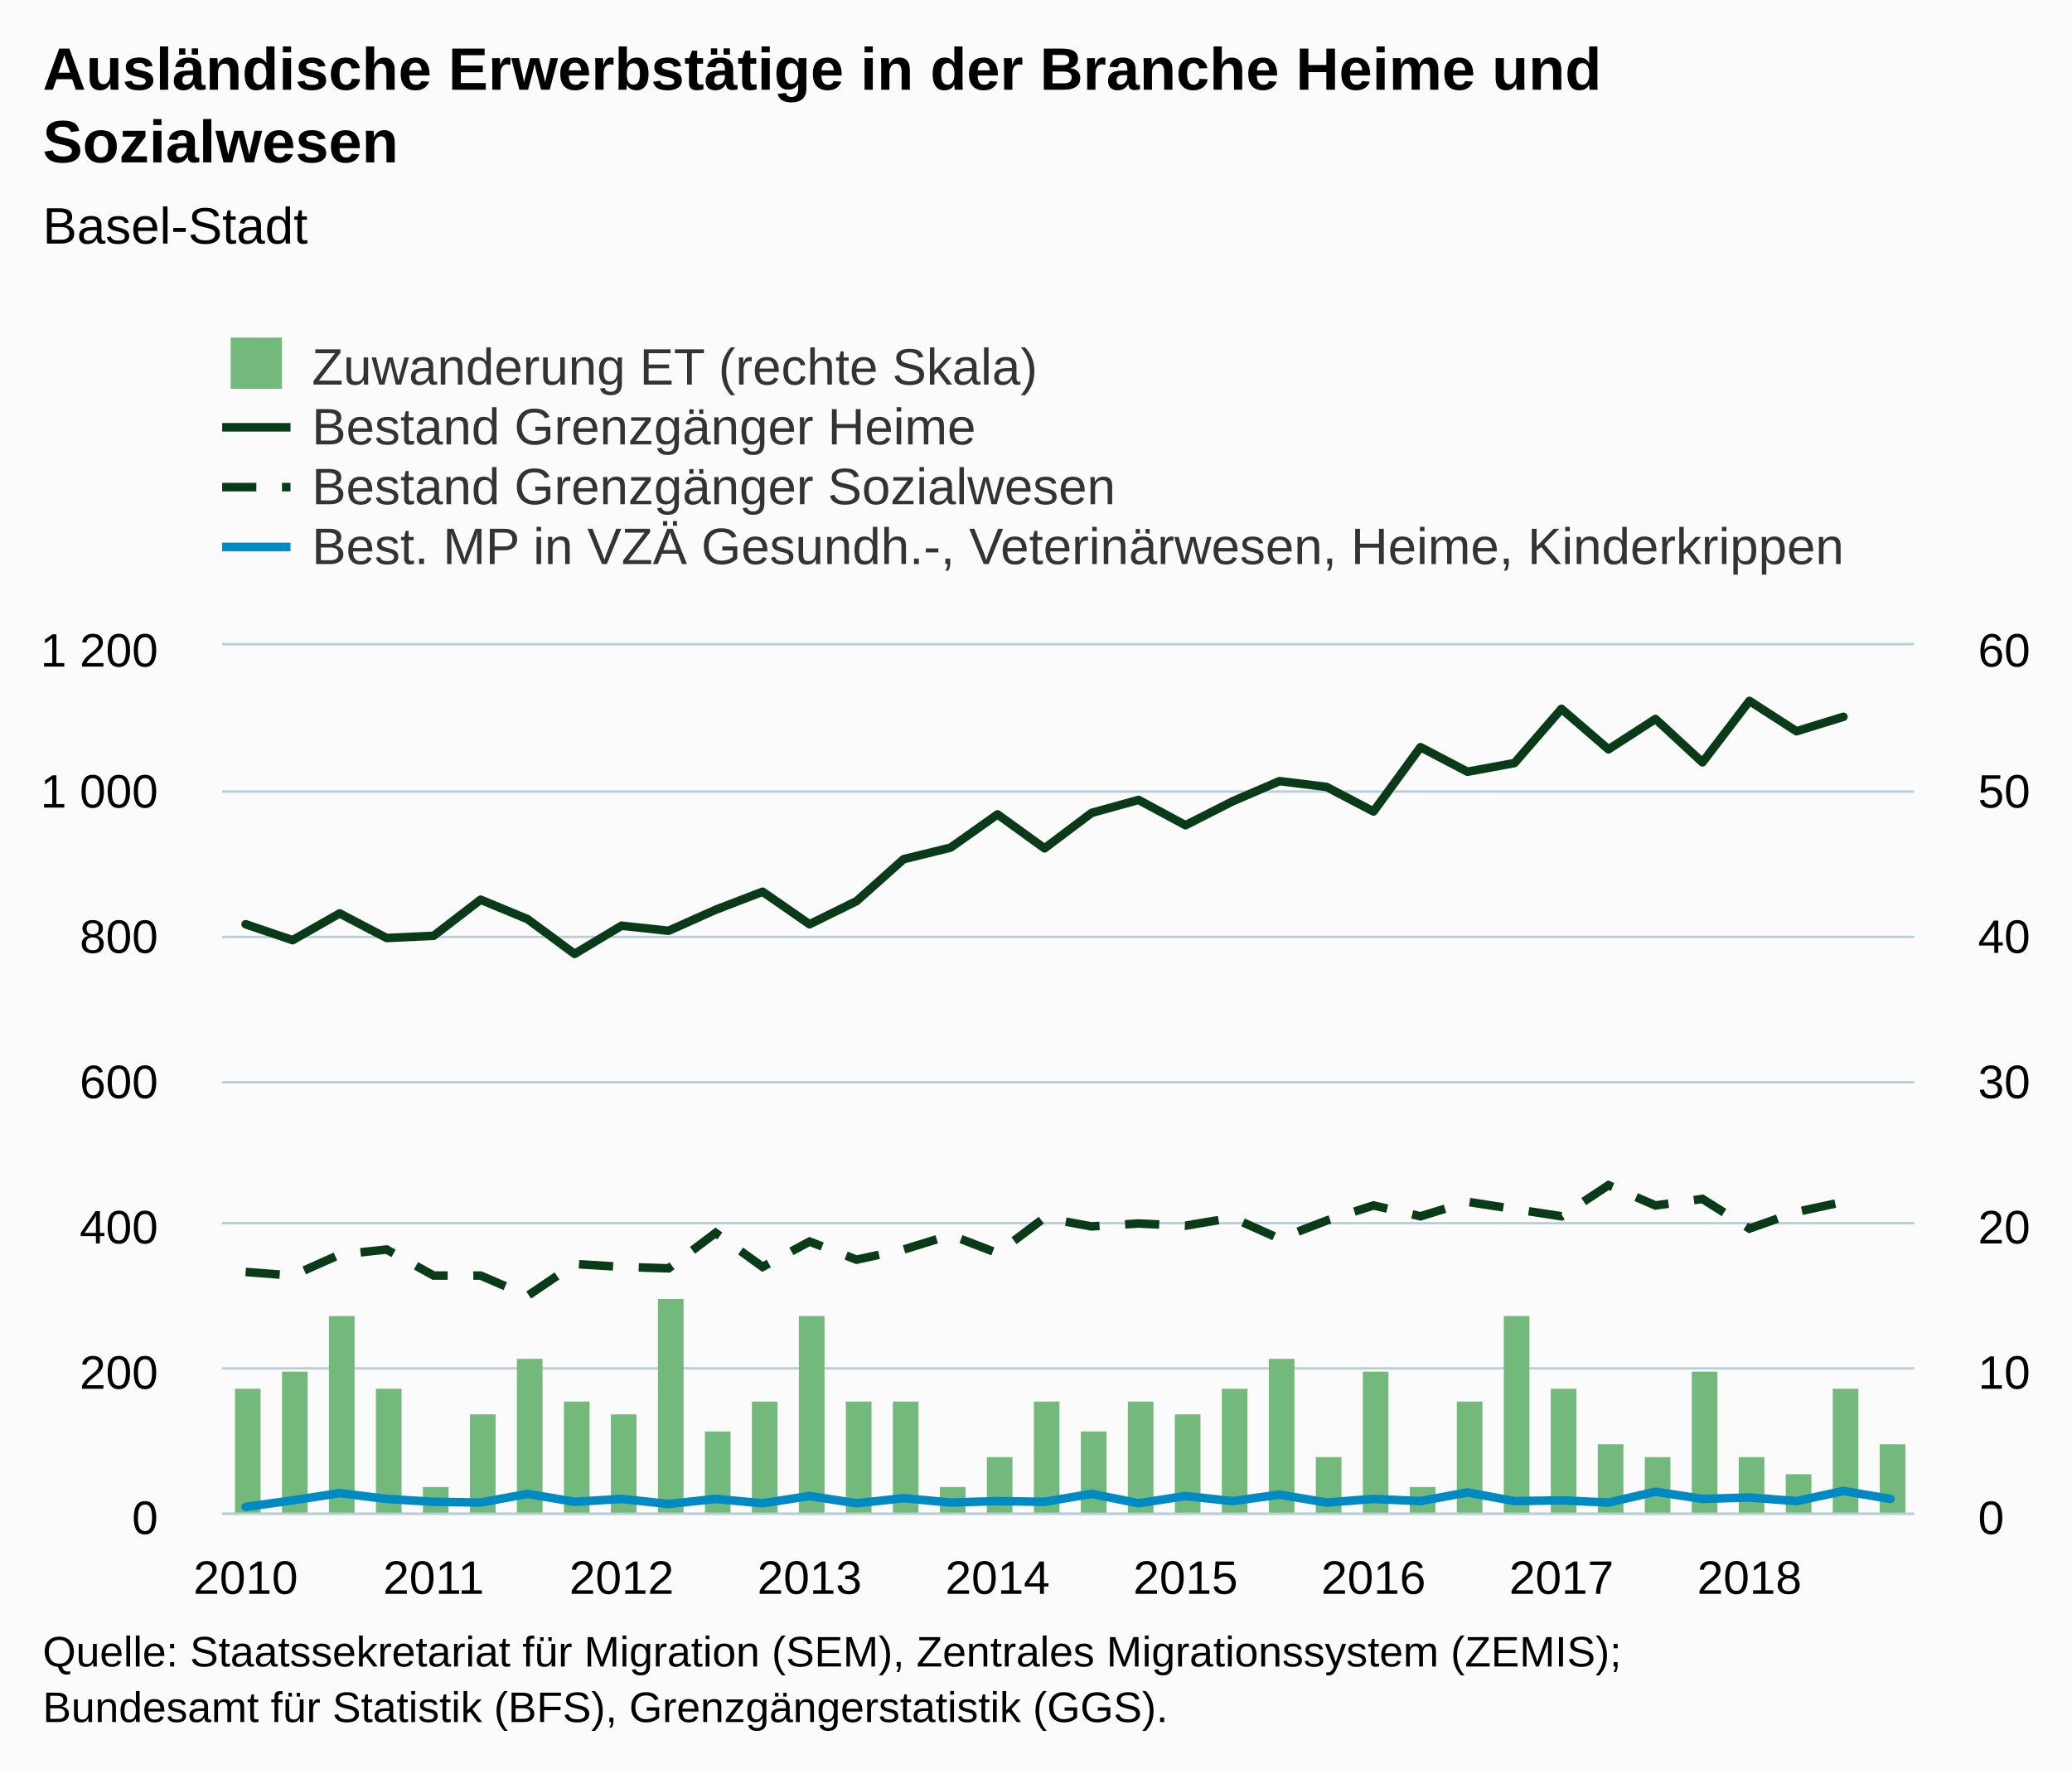
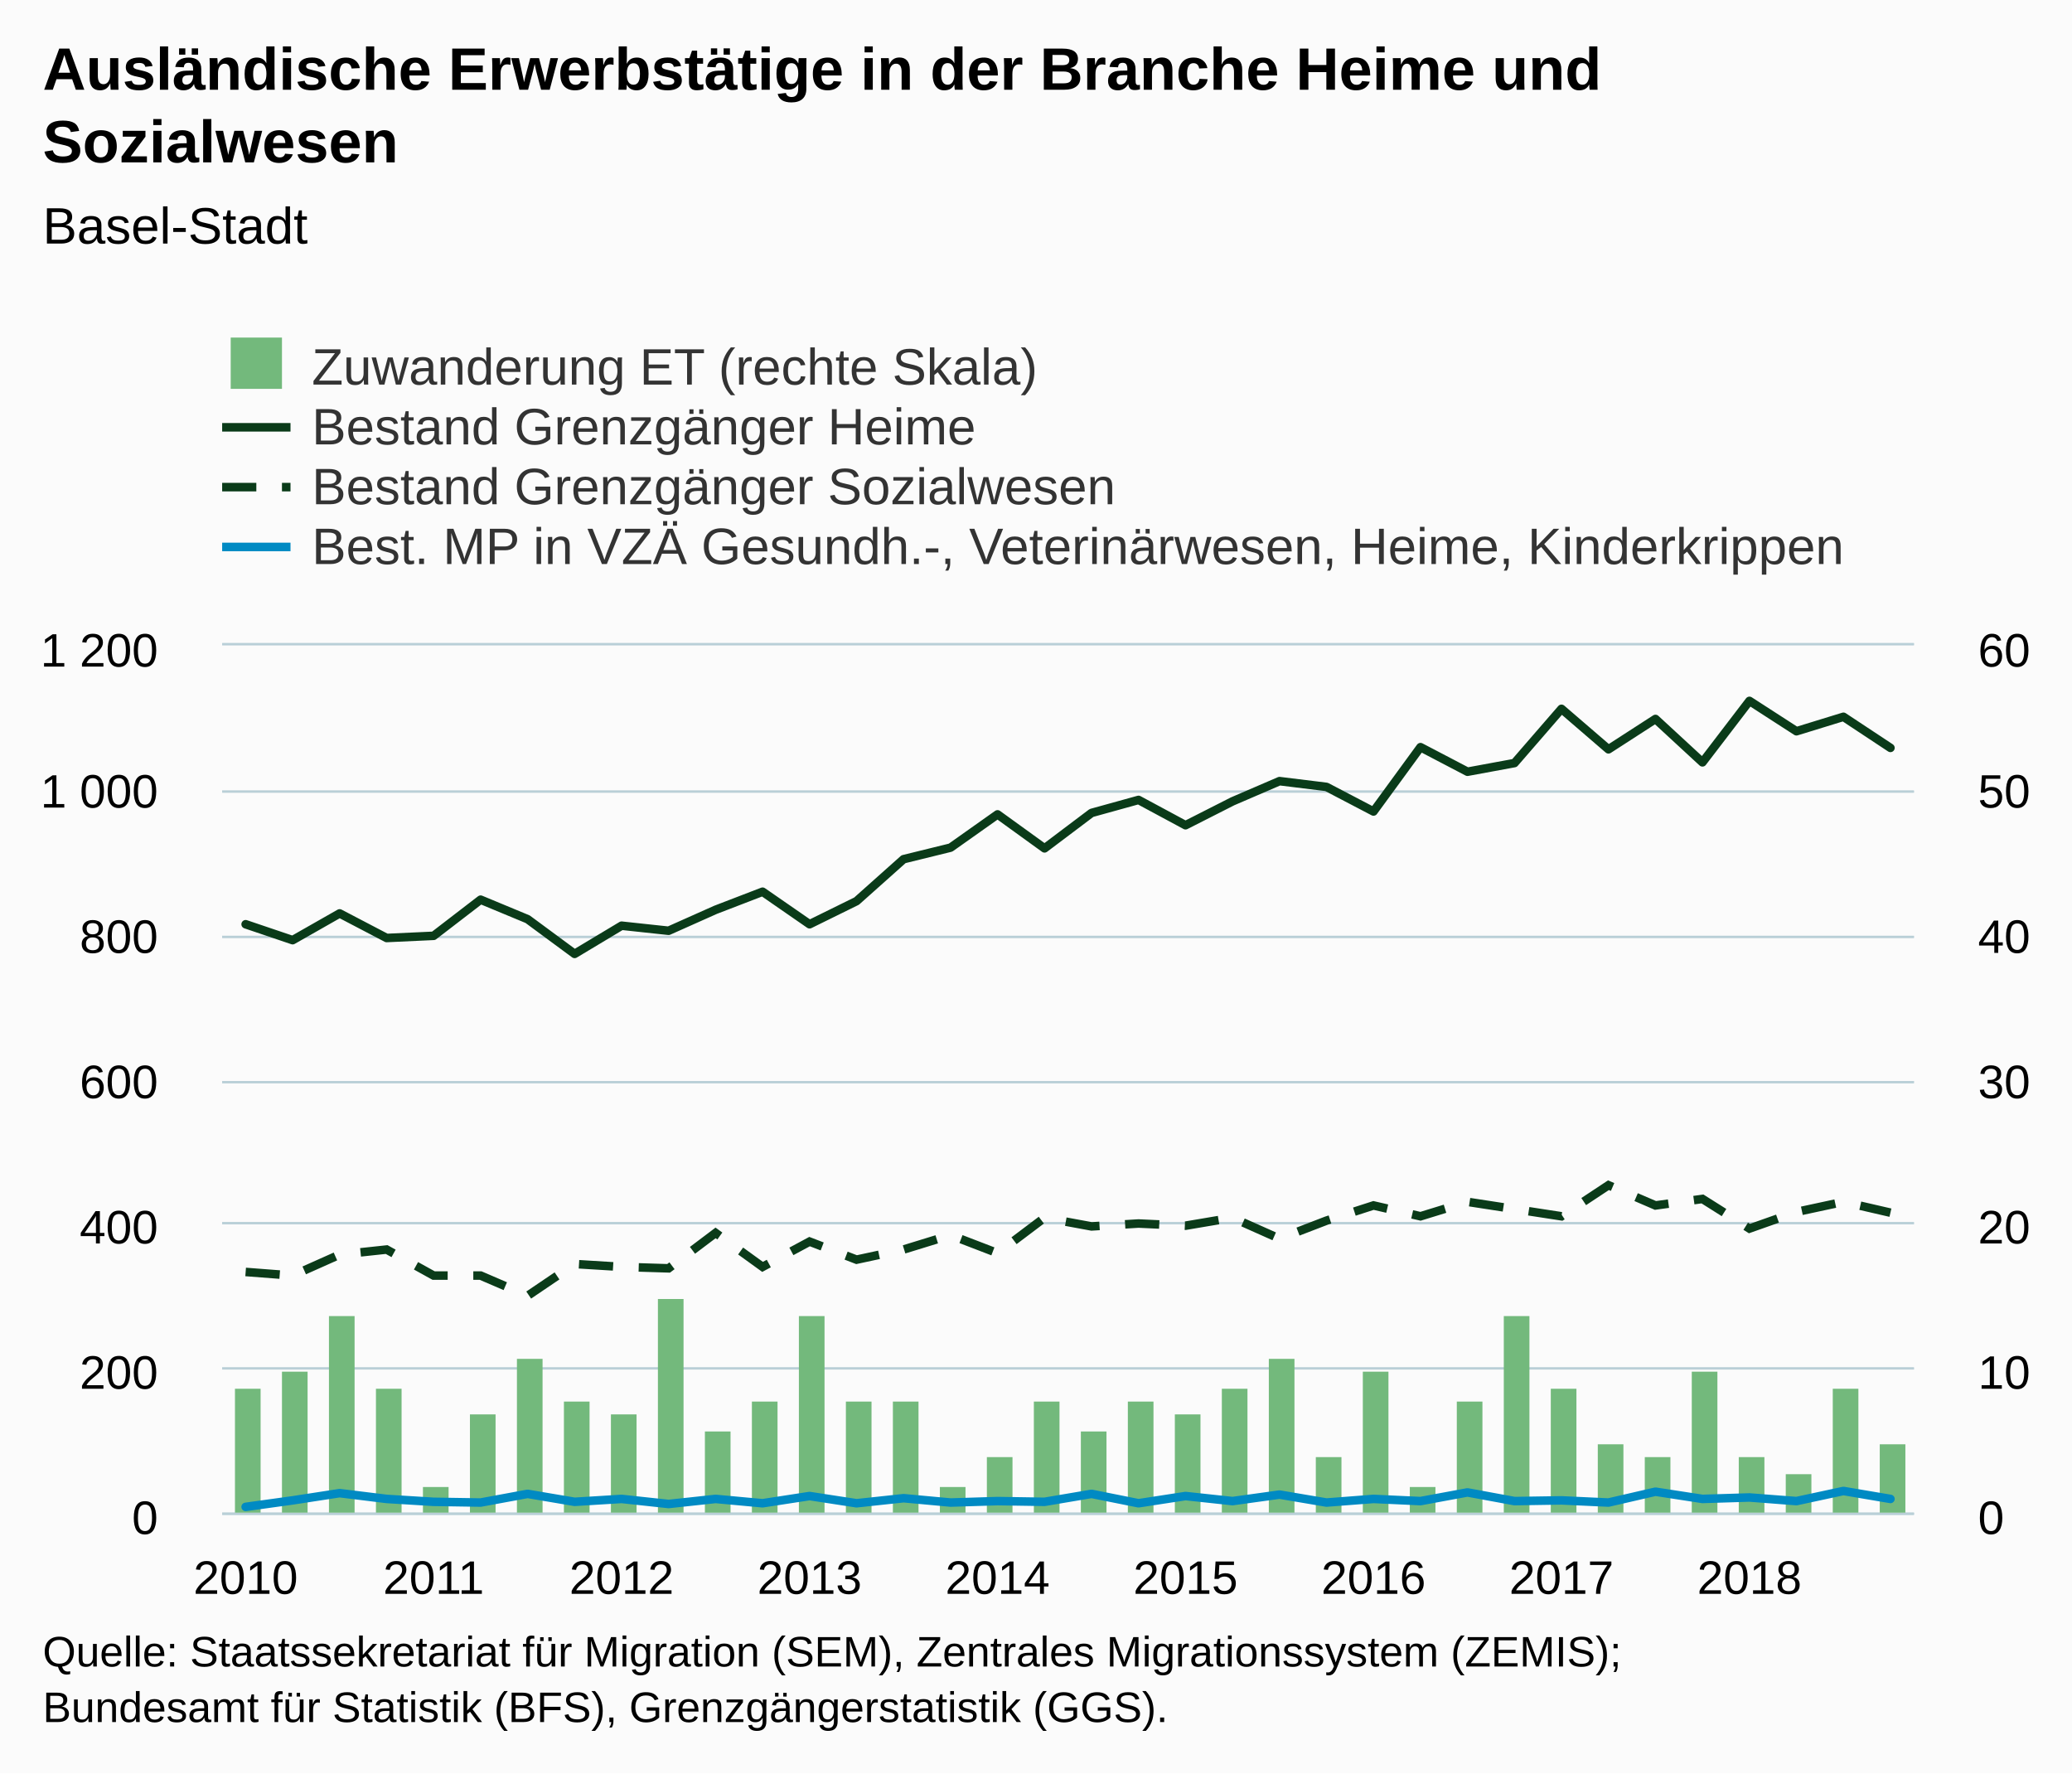
<svg xmlns="http://www.w3.org/2000/svg" version="1.1" class="highcharts-root" style="font-family:Arial;font-size:12px;" viewBox="0 0 485 415">
  <defs>
-     <clipPath id="highcharts-hh29a5m-8">
+     <clipPath id="highcharts-4386stq-8">
      <rect x="0" y="0" width="396" height="203" fill="none" />
    </clipPath>
-     <clipPath id="highcharts-hh29a5m-9">
+     <clipPath id="highcharts-4386stq-9">
      <rect x="0" y="0" width="396" height="203" fill="none" />
    </clipPath>
-     <clipPath id="highcharts-hh29a5m-10">
+     <clipPath id="highcharts-4386stq-10">
      <rect x="0" y="0" width="396" height="203" fill="none" />
    </clipPath>
  </defs>
  <rect fill="#fbfbfb" class="highcharts-background" x="0" y="0" width="485" height="415" rx="0" ry="0" />
  <rect fill="none" class="highcharts-plot-background" x="52" y="151" width="396" height="203" />
  <g class="highcharts-pane-group" data-z-index="0" />
  <g class="highcharts-grid highcharts-xaxis-grid " data-z-index="1">
    <path fill="none" data-z-index="1" class="highcharts-grid-line" d="M 57.5 151 L 57.5 354" opacity="1" />
    <path fill="none" data-z-index="1" class="highcharts-grid-line" d="M 101.5 151 L 101.5 354" opacity="1" />
    <path fill="none" data-z-index="1" class="highcharts-grid-line" d="M 145.5 151 L 145.5 354" opacity="1" />
    <path fill="none" data-z-index="1" class="highcharts-grid-line" d="M 189.5 151 L 189.5 354" opacity="1" />
    <path fill="none" data-z-index="1" class="highcharts-grid-line" d="M 233.5 151 L 233.5 354" opacity="1" />
    <path fill="none" data-z-index="1" class="highcharts-grid-line" d="M 277.5 151 L 277.5 354" opacity="1" />
    <path fill="none" data-z-index="1" class="highcharts-grid-line" d="M 321.5 151 L 321.5 354" opacity="1" />
    <path fill="none" data-z-index="1" class="highcharts-grid-line" d="M 365.5 151 L 365.5 354" opacity="1" />
    <path fill="none" data-z-index="1" class="highcharts-grid-line" d="M 409.5 151 L 409.5 354" opacity="1" />
  </g>
  <g class="highcharts-grid highcharts-yaxis-grid " data-z-index="1">
    <path fill="none" stroke="#B9CFD7" stroke-width="0.5" data-z-index="1" class="highcharts-grid-line" d="M 52 354.25 L 448 354.25" opacity="1" />
    <path fill="none" stroke="#B9CFD7" stroke-width="0.5" data-z-index="1" class="highcharts-grid-line" d="M 52 320.25 L 448 320.25" opacity="1" />
    <path fill="none" stroke="#B9CFD7" stroke-width="0.5" data-z-index="1" class="highcharts-grid-line" d="M 52 286.25 L 448 286.25" opacity="1" />
    <path fill="none" stroke="#B9CFD7" stroke-width="0.5" data-z-index="1" class="highcharts-grid-line" d="M 52 253.25 L 448 253.25" opacity="1" />
    <path fill="none" stroke="#B9CFD7" stroke-width="0.5" data-z-index="1" class="highcharts-grid-line" d="M 52 219.25 L 448 219.25" opacity="1" />
    <path fill="none" stroke="#B9CFD7" stroke-width="0.5" data-z-index="1" class="highcharts-grid-line" d="M 52 185.25 L 448 185.25" opacity="1" />
    <path fill="none" stroke="#B9CFD7" stroke-width="0.5" data-z-index="1" class="highcharts-grid-line" d="M 52 150.75 L 448 150.75" opacity="1" />
  </g>
  <g class="highcharts-grid highcharts-yaxis-grid " data-z-index="1">
    <path fill="none" stroke="#B9CFD7" stroke-width="0.5" data-z-index="1" class="highcharts-grid-line" d="M 52 354.25 L 448 354.25" opacity="1" />
    <path fill="none" stroke="#B9CFD7" stroke-width="0.5" data-z-index="1" class="highcharts-grid-line" d="M 52 320.25 L 448 320.25" opacity="1" />
    <path fill="none" stroke="#B9CFD7" stroke-width="0.5" data-z-index="1" class="highcharts-grid-line" d="M 52 286.25 L 448 286.25" opacity="1" />
    <path fill="none" stroke="#B9CFD7" stroke-width="0.5" data-z-index="1" class="highcharts-grid-line" d="M 52 253.25 L 448 253.25" opacity="1" />
    <path fill="none" stroke="#B9CFD7" stroke-width="0.5" data-z-index="1" class="highcharts-grid-line" d="M 52 219.25 L 448 219.25" opacity="1" />
    <path fill="none" stroke="#B9CFD7" stroke-width="0.5" data-z-index="1" class="highcharts-grid-line" d="M 52 185.25 L 448 185.25" opacity="1" />
    <path fill="none" stroke="#B9CFD7" stroke-width="0.5" data-z-index="1" class="highcharts-grid-line" d="M 52 150.75 L 448 150.75" opacity="1" />
  </g>
  <rect fill="none" class="highcharts-plot-border" data-z-index="1" x="52" y="151" width="396" height="203" />
  <g class="highcharts-axis highcharts-xaxis " data-z-index="2">
    <path fill="none" class="highcharts-axis-line" stroke="#B9CFD7" stroke-width="0.5" data-z-index="7" d="M 52 354.25 L 448 354.25" />
  </g>
  <g class="highcharts-axis highcharts-yaxis " data-z-index="2">
    <path fill="none" class="highcharts-axis-line" data-z-index="7" d="M 52 151 L 52 354" />
  </g>
  <g class="highcharts-axis highcharts-yaxis " data-z-index="2">
    <path fill="none" class="highcharts-axis-line" data-z-index="7" d="M 448 151 L 448 354" />
  </g>
  <g class="highcharts-series-group" data-z-index="3">
-     <g data-z-index="0.1" class="highcharts-series highcharts-series-0 highcharts-column-series " transform="translate(52,151) scale(1 1)" clip-path="url(#highcharts-hh29a5m-9)">
+     <g data-z-index="0.1" class="highcharts-series highcharts-series-0 highcharts-column-series " transform="translate(52,151) scale(1 1)" clip-path="url(#highcharts-4386stq-9)">
      <rect x="3" y="174" width="6" height="30" fill="#73b97c" class="highcharts-point" />
      <rect x="14" y="170" width="6" height="34" fill="#73b97c" class="highcharts-point" />
      <rect x="25" y="157" width="6" height="47" fill="#73b97c" class="highcharts-point" />
      <rect x="36" y="174" width="6" height="30" fill="#73b97c" class="highcharts-point" />
      <rect x="47" y="197" width="6" height="7" fill="#73b97c" class="highcharts-point" />
      <rect x="58" y="180" width="6" height="24" fill="#73b97c" class="highcharts-point" />
      <rect x="69" y="167" width="6" height="37" fill="#73b97c" class="highcharts-point" />
      <rect x="80" y="177" width="6" height="27" fill="#73b97c" class="highcharts-point" />
      <rect x="91" y="180" width="6" height="24" fill="#73b97c" class="highcharts-point" />
      <rect x="102" y="153" width="6" height="51" fill="#73b97c" class="highcharts-point" />
      <rect x="113" y="184" width="6" height="20" fill="#73b97c" class="highcharts-point" />
      <rect x="124" y="177" width="6" height="27" fill="#73b97c" class="highcharts-point" />
      <rect x="135" y="157" width="6" height="47" fill="#73b97c" class="highcharts-point" />
      <rect x="146" y="177" width="6" height="27" fill="#73b97c" class="highcharts-point" />
      <rect x="157" y="177" width="6" height="27" fill="#73b97c" class="highcharts-point" />
      <rect x="168" y="197" width="6" height="7" fill="#73b97c" class="highcharts-point" />
      <rect x="179" y="190" width="6" height="14" fill="#73b97c" class="highcharts-point" />
      <rect x="190" y="177" width="6" height="27" fill="#73b97c" class="highcharts-point" />
      <rect x="201" y="184" width="6" height="20" fill="#73b97c" class="highcharts-point" />
      <rect x="212" y="177" width="6" height="27" fill="#73b97c" class="highcharts-point" />
      <rect x="223" y="180" width="6" height="24" fill="#73b97c" class="highcharts-point" />
      <rect x="234" y="174" width="6" height="30" fill="#73b97c" class="highcharts-point" />
      <rect x="245" y="167" width="6" height="37" fill="#73b97c" class="highcharts-point" />
      <rect x="256" y="190" width="6" height="14" fill="#73b97c" class="highcharts-point" />
      <rect x="267" y="170" width="6" height="34" fill="#73b97c" class="highcharts-point" />
      <rect x="278" y="197" width="6" height="7" fill="#73b97c" class="highcharts-point" />
      <rect x="289" y="177" width="6" height="27" fill="#73b97c" class="highcharts-point" />
      <rect x="300" y="157" width="6" height="47" fill="#73b97c" class="highcharts-point" />
      <rect x="311" y="174" width="6" height="30" fill="#73b97c" class="highcharts-point" />
      <rect x="322" y="187" width="6" height="17" fill="#73b97c" class="highcharts-point" />
      <rect x="333" y="190" width="6" height="14" fill="#73b97c" class="highcharts-point" />
      <rect x="344" y="170" width="6" height="34" fill="#73b97c" class="highcharts-point" />
      <rect x="355" y="190" width="6" height="14" fill="#73b97c" class="highcharts-point" />
      <rect x="366" y="194" width="6" height="10" fill="#73b97c" class="highcharts-point" />
      <rect x="377" y="174" width="6" height="30" fill="#73b97c" class="highcharts-point" />
      <rect x="388" y="187" width="6" height="17" fill="#73b97c" class="highcharts-point" />
    </g>
    <g data-z-index="0.1" class="highcharts-markers highcharts-series-0 highcharts-column-series " transform="translate(52,151) scale(1 1)" clip-path="none" />
-     <g data-z-index="0.1" class="highcharts-series highcharts-series-1 highcharts-line-series " transform="translate(52,151) scale(1 1)" clip-path="url(#highcharts-hh29a5m-10)">
-       <path fill="none" d="M 5.5 65.298 L 16.5 69.02 L 27.5 62.761 L 38.5 68.513 L 49.5 68.005 L 60.5 59.547 L 71.5 64.114 L 82.5 72.234 L 93.5 65.637 L 104.5 66.821 L 115.5 61.915 L 126.5 57.686 L 137.5 65.298 L 148.5 59.885 L 159.5 50.073 L 170.5 47.367 L 181.5 39.585 L 192.5 47.536 L 203.5 39.247 L 214.5 36.202 L 225.5 42.123 L 236.5 36.54 L 247.5 31.803 L 258.5 33.157 L 269.5 38.908 L 280.5 23.853 L 291.5 29.604 L 302.5 27.574 L 313.5 14.887 L 324.5 24.36 L 335.5 17.255 L 346.5 27.405 L 357.5 13.026 L 368.5 20.131 L 379.5 16.748" class="highcharts-graph" data-z-index="1" stroke="#0A3B19" stroke-width="2" stroke-linejoin="round" stroke-linecap="round" />
+     <g data-z-index="0.1" class="highcharts-series highcharts-series-1 highcharts-line-series " transform="translate(52,151) scale(1 1)" clip-path="url(#highcharts-4386stq-10)">
+       <path fill="none" d="M 5.5 65.298 L 16.5 69.02 L 27.5 62.761 L 38.5 68.513 L 49.5 68.005 L 60.5 59.547 L 71.5 64.114 L 82.5 72.234 L 93.5 65.637 L 104.5 66.821 L 115.5 61.915 L 126.5 57.686 L 137.5 65.298 L 148.5 59.885 L 159.5 50.073 L 170.5 47.367 L 181.5 39.585 L 192.5 47.536 L 203.5 39.247 L 214.5 36.202 L 225.5 42.123 L 236.5 36.54 L 247.5 31.803 L 258.5 33.157 L 269.5 38.908 L 280.5 23.853 L 291.5 29.604 L 302.5 27.574 L 313.5 14.887 L 324.5 24.36 L 335.5 17.255 L 346.5 27.405 L 357.5 13.026 L 368.5 20.131 L 379.5 16.748 L 390.5 24.022" class="highcharts-graph" data-z-index="1" stroke="#0A3B19" stroke-width="2" stroke-linejoin="round" stroke-linecap="round" />
    </g>
    <g data-z-index="0.1" class="highcharts-markers highcharts-series-1 highcharts-line-series " transform="translate(52,151) scale(1 1)" clip-path="none" />
-     <g data-z-index="0.1" class="highcharts-series highcharts-series-2 highcharts-line-series " transform="translate(52,151) scale(1 1)" clip-path="url(#highcharts-hh29a5m-10)">
-       <path fill="none" d="M 5.5 146.668 L 16.5 147.513 L 27.5 142.608 L 38.5 141.423 L 49.5 147.513 L 60.5 147.513 L 71.5 152.25 L 82.5 144.807 L 93.5 145.483 L 104.5 145.822 L 115.5 137.532 L 126.5 145.483 L 137.5 139.562 L 148.5 143.792 L 159.5 141.423 L 170.5 138.04 L 181.5 142.269 L 192.5 133.98 L 203.5 136.01 L 214.5 135.333 L 225.5 135.841 L 236.5 133.98 L 247.5 138.886 L 258.5 134.657 L 269.5 131.104 L 280.5 133.642 L 291.5 130.258 L 302.5 131.95 L 313.5 133.642 L 324.5 126.368 L 335.5 131.104 L 346.5 129.582 L 357.5 136.517 L 368.5 132.627 L 379.5 130.258" class="highcharts-graph" data-z-index="1" stroke="#0A3B19" stroke-width="2" stroke-dasharray="8,6" />
+     <g data-z-index="0.1" class="highcharts-series highcharts-series-2 highcharts-line-series " transform="translate(52,151) scale(1 1)" clip-path="url(#highcharts-4386stq-10)">
+       <path fill="none" d="M 5.5 146.668 L 16.5 147.513 L 27.5 142.608 L 38.5 141.423 L 49.5 147.513 L 60.5 147.513 L 71.5 152.25 L 82.5 144.807 L 93.5 145.483 L 104.5 145.822 L 115.5 137.532 L 126.5 145.483 L 137.5 139.562 L 148.5 143.792 L 159.5 141.423 L 170.5 138.04 L 181.5 142.269 L 192.5 133.98 L 203.5 136.01 L 214.5 135.333 L 225.5 135.841 L 236.5 133.98 L 247.5 138.886 L 258.5 134.657 L 269.5 131.104 L 280.5 133.642 L 291.5 130.258 L 302.5 131.95 L 313.5 133.642 L 324.5 126.368 L 335.5 131.104 L 346.5 129.582 L 357.5 136.517 L 368.5 132.627 L 379.5 130.258 L 390.5 132.796" class="highcharts-graph" data-z-index="1" stroke="#0A3B19" stroke-width="2" stroke-dasharray="8,6" />
    </g>
    <g data-z-index="0.1" class="highcharts-markers highcharts-series-2 highcharts-line-series " transform="translate(52,151) scale(1 1)" clip-path="none" />
-     <g data-z-index="0.1" class="highcharts-series highcharts-series-3 highcharts-line-series " transform="translate(52,151) scale(1 1)" clip-path="url(#highcharts-hh29a5m-10)">
+     <g data-z-index="0.1" class="highcharts-series highcharts-series-3 highcharts-line-series " transform="translate(52,151) scale(1 1)" clip-path="url(#highcharts-4386stq-10)">
      <path fill="none" d="M 5.5 201.647 L 16.5 200.124 L 27.5 198.433 L 38.5 199.786 L 49.5 200.463 L 60.5 200.632 L 71.5 198.602 L 82.5 200.463 L 93.5 199.786 L 104.5 200.97 L 115.5 199.786 L 126.5 200.801 L 137.5 199.109 L 148.5 200.801 L 159.5 199.617 L 170.5 200.632 L 181.5 200.293 L 192.5 200.463 L 203.5 198.602 L 214.5 200.801 L 225.5 199.109 L 236.5 200.293 L 247.5 198.771 L 258.5 200.632 L 269.5 199.786 L 280.5 200.293 L 291.5 198.263 L 302.5 200.293 L 313.5 200.124 L 324.5 200.632 L 335.5 198.094 L 346.5 199.786 L 357.5 199.447 L 368.5 200.293 L 379.5 197.925 L 390.5 199.786" class="highcharts-graph" data-z-index="1" stroke="#008AC3" stroke-width="2" stroke-linejoin="round" stroke-linecap="round" />
    </g>
    <g data-z-index="0.1" class="highcharts-markers highcharts-series-3 highcharts-line-series " transform="translate(52,151) scale(1 1)" clip-path="none" />
  </g>
  <text x="10" text-anchor="start" class="highcharts-title" data-z-index="4" style="color:#000000;font-size:14px;font-weight:bold;fill:#000000;" y="21">
    <tspan>Ausländische Erwerbstätige in der Branche Heime und</tspan>
    <tspan dy="17" x="10">Sozialwesen</tspan>
  </text>
  <text x="10" text-anchor="start" class="highcharts-subtitle" data-z-index="4" style="color:#000000;font-size:12px;font-weight:normal;font-family:Arial;fill:#000000;" y="57">
    <tspan>Basel-Stadt</tspan>
  </text>
  <g class="highcharts-legend" data-z-index="7" transform="translate(44,72)">
    <rect fill="none" class="highcharts-legend-box" rx="0" ry="0" x="0" y="0" width="396" height="67" visibility="visible" />
    <g data-z-index="1">
      <g>
        <g class="highcharts-legend-item highcharts-column-series highcharts-color-undefined highcharts-series-0" data-z-index="1" transform="translate(8,3)">
          <text x="21" style="color:#333333;font-size:12px;font-weight:normal;cursor:pointer;fill:#333333;" text-anchor="start" data-z-index="2" y="15">
            <tspan>Zuwanderung ET (rechte Skala)</tspan>
          </text>
          <rect x="2" y="4" width="12" height="12" fill="#73b97c" class="highcharts-point" data-z-index="3" />
        </g>
        <g class="highcharts-legend-item highcharts-line-series highcharts-color-undefined highcharts-series-1" data-z-index="1" transform="translate(8,17)">
          <path fill="none" d="M 0 11 L 16 11" class="highcharts-graph" stroke="#0A3B19" stroke-width="2" />
          <text x="21" y="15" style="color:#333333;font-size:12px;font-weight:normal;cursor:pointer;fill:#333333;" text-anchor="start" data-z-index="2">
            <tspan>Bestand Grenzgänger Heime</tspan>
          </text>
        </g>
        <g class="highcharts-legend-item highcharts-line-series highcharts-color-undefined highcharts-series-2" data-z-index="1" transform="translate(8,31)">
          <path fill="none" d="M 0 11 L 16 11" class="highcharts-graph" stroke-dasharray="8,6" stroke="#0A3B19" stroke-width="2" />
          <text x="21" y="15" style="color:#333333;font-size:12px;font-weight:normal;cursor:pointer;fill:#333333;" text-anchor="start" data-z-index="2">
            <tspan>Bestand Grenzgänger Sozialwesen</tspan>
          </text>
        </g>
        <g class="highcharts-legend-item highcharts-line-series highcharts-color-undefined highcharts-series-3" data-z-index="1" transform="translate(8,45)">
          <path fill="none" d="M 0 11 L 16 11" class="highcharts-graph" stroke="#008AC3" stroke-width="2" />
          <text x="21" y="15" style="color:#333333;font-size:12px;font-weight:normal;cursor:pointer;fill:#333333;" text-anchor="start" data-z-index="2">
            <tspan>Best. MP in VZÄ Gesundh.-, Veterinärwesen, Heime, Kinderkrippen</tspan>
          </text>
        </g>
      </g>
    </g>
  </g>
  <g class="highcharts-axis-labels highcharts-xaxis-labels " data-z-index="7">
    <text x="57.5" style="color:#000000;cursor:default;font-size:11px;fill:#000000;" text-anchor="middle" transform="translate(0,0)" y="373" opacity="1">2010</text>
    <text x="101.5" style="color:#000000;cursor:default;font-size:11px;fill:#000000;" text-anchor="middle" transform="translate(0,0)" y="373" opacity="1">2011</text>
    <text x="145.5" style="color:#000000;cursor:default;font-size:11px;fill:#000000;" text-anchor="middle" transform="translate(0,0)" y="373" opacity="1">2012</text>
    <text x="189.5" style="color:#000000;cursor:default;font-size:11px;fill:#000000;" text-anchor="middle" transform="translate(0,0)" y="373" opacity="1">2013</text>
    <text x="233.5" style="color:#000000;cursor:default;font-size:11px;fill:#000000;" text-anchor="middle" transform="translate(0,0)" y="373" opacity="1">2014</text>
    <text x="277.5" style="color:#000000;cursor:default;font-size:11px;fill:#000000;" text-anchor="middle" transform="translate(0,0)" y="373" opacity="1">2015</text>
    <text x="321.5" style="color:#000000;cursor:default;font-size:11px;fill:#000000;" text-anchor="middle" transform="translate(0,0)" y="373" opacity="1">2016</text>
    <text x="365.5" style="color:#000000;cursor:default;font-size:11px;fill:#000000;" text-anchor="middle" transform="translate(0,0)" y="373" opacity="1">2017</text>
    <text x="409.5" style="color:#000000;cursor:default;font-size:11px;fill:#000000;" text-anchor="middle" transform="translate(0,0)" y="373" opacity="1">2018</text>
  </g>
  <g class="highcharts-axis-labels highcharts-yaxis-labels " data-z-index="7">
    <text x="37" style="color:#000000;cursor:default;font-size:11px;fill:#000000;" text-anchor="end" transform="translate(0,0)" y="359" opacity="1">0</text>
    <text x="37" style="color:#000000;cursor:default;font-size:11px;fill:#000000;" text-anchor="end" transform="translate(0,0)" y="325" opacity="1">200</text>
    <text x="37" style="color:#000000;cursor:default;font-size:11px;fill:#000000;" text-anchor="end" transform="translate(0,0)" y="291" opacity="1">400</text>
    <text x="37" style="color:#000000;cursor:default;font-size:11px;fill:#000000;" text-anchor="end" transform="translate(0,0)" y="257" opacity="1">600</text>
    <text x="37" style="color:#000000;cursor:default;font-size:11px;fill:#000000;" text-anchor="end" transform="translate(0,0)" y="223" opacity="1">800</text>
    <text x="37" style="color:#000000;cursor:default;font-size:11px;fill:#000000;" text-anchor="end" transform="translate(0,0)" y="189" opacity="1">
      <tspan>1 000</tspan>
    </text>
    <text x="37" style="color:#000000;cursor:default;font-size:11px;fill:#000000;" text-anchor="end" transform="translate(0,0)" y="156" opacity="1">
      <tspan>1 200</tspan>
    </text>
  </g>
  <g class="highcharts-axis-labels highcharts-yaxis-labels " data-z-index="7">
    <text x="463" style="color:#000000;cursor:default;font-size:11px;fill:#000000;" text-anchor="start" transform="translate(0,0)" y="359" opacity="1">0</text>
    <text x="463" style="color:#000000;cursor:default;font-size:11px;fill:#000000;" text-anchor="start" transform="translate(0,0)" y="325" opacity="1">10</text>
    <text x="463" style="color:#000000;cursor:default;font-size:11px;fill:#000000;" text-anchor="start" transform="translate(0,0)" y="291" opacity="1">20</text>
    <text x="463" style="color:#000000;cursor:default;font-size:11px;fill:#000000;" text-anchor="start" transform="translate(0,0)" y="257" opacity="1">30</text>
    <text x="463" style="color:#000000;cursor:default;font-size:11px;fill:#000000;" text-anchor="start" transform="translate(0,0)" y="223" opacity="1">40</text>
    <text x="463" style="color:#000000;cursor:default;font-size:11px;fill:#000000;" text-anchor="start" transform="translate(0,0)" y="189" opacity="1">50</text>
    <text x="463" style="color:#000000;cursor:default;font-size:11px;fill:#000000;" text-anchor="start" transform="translate(0,0)" y="156" opacity="1">60</text>
  </g>
  <text x="10" class="highcharts-credits" text-anchor="start" data-z-index="8" style="cursor:default;color:#000000;font-size:10px;fill:#000000;" y="390">
    <tspan>Quelle: Staatssekretariat für Migration (SEM), Zentrales Migrationssystem (ZEMIS);</tspan>
    <tspan x="10" dy="13">Bundesamt für Statistik (BFS), Grenzgängerstatistik (GGS).</tspan>
  </text>
</svg>
